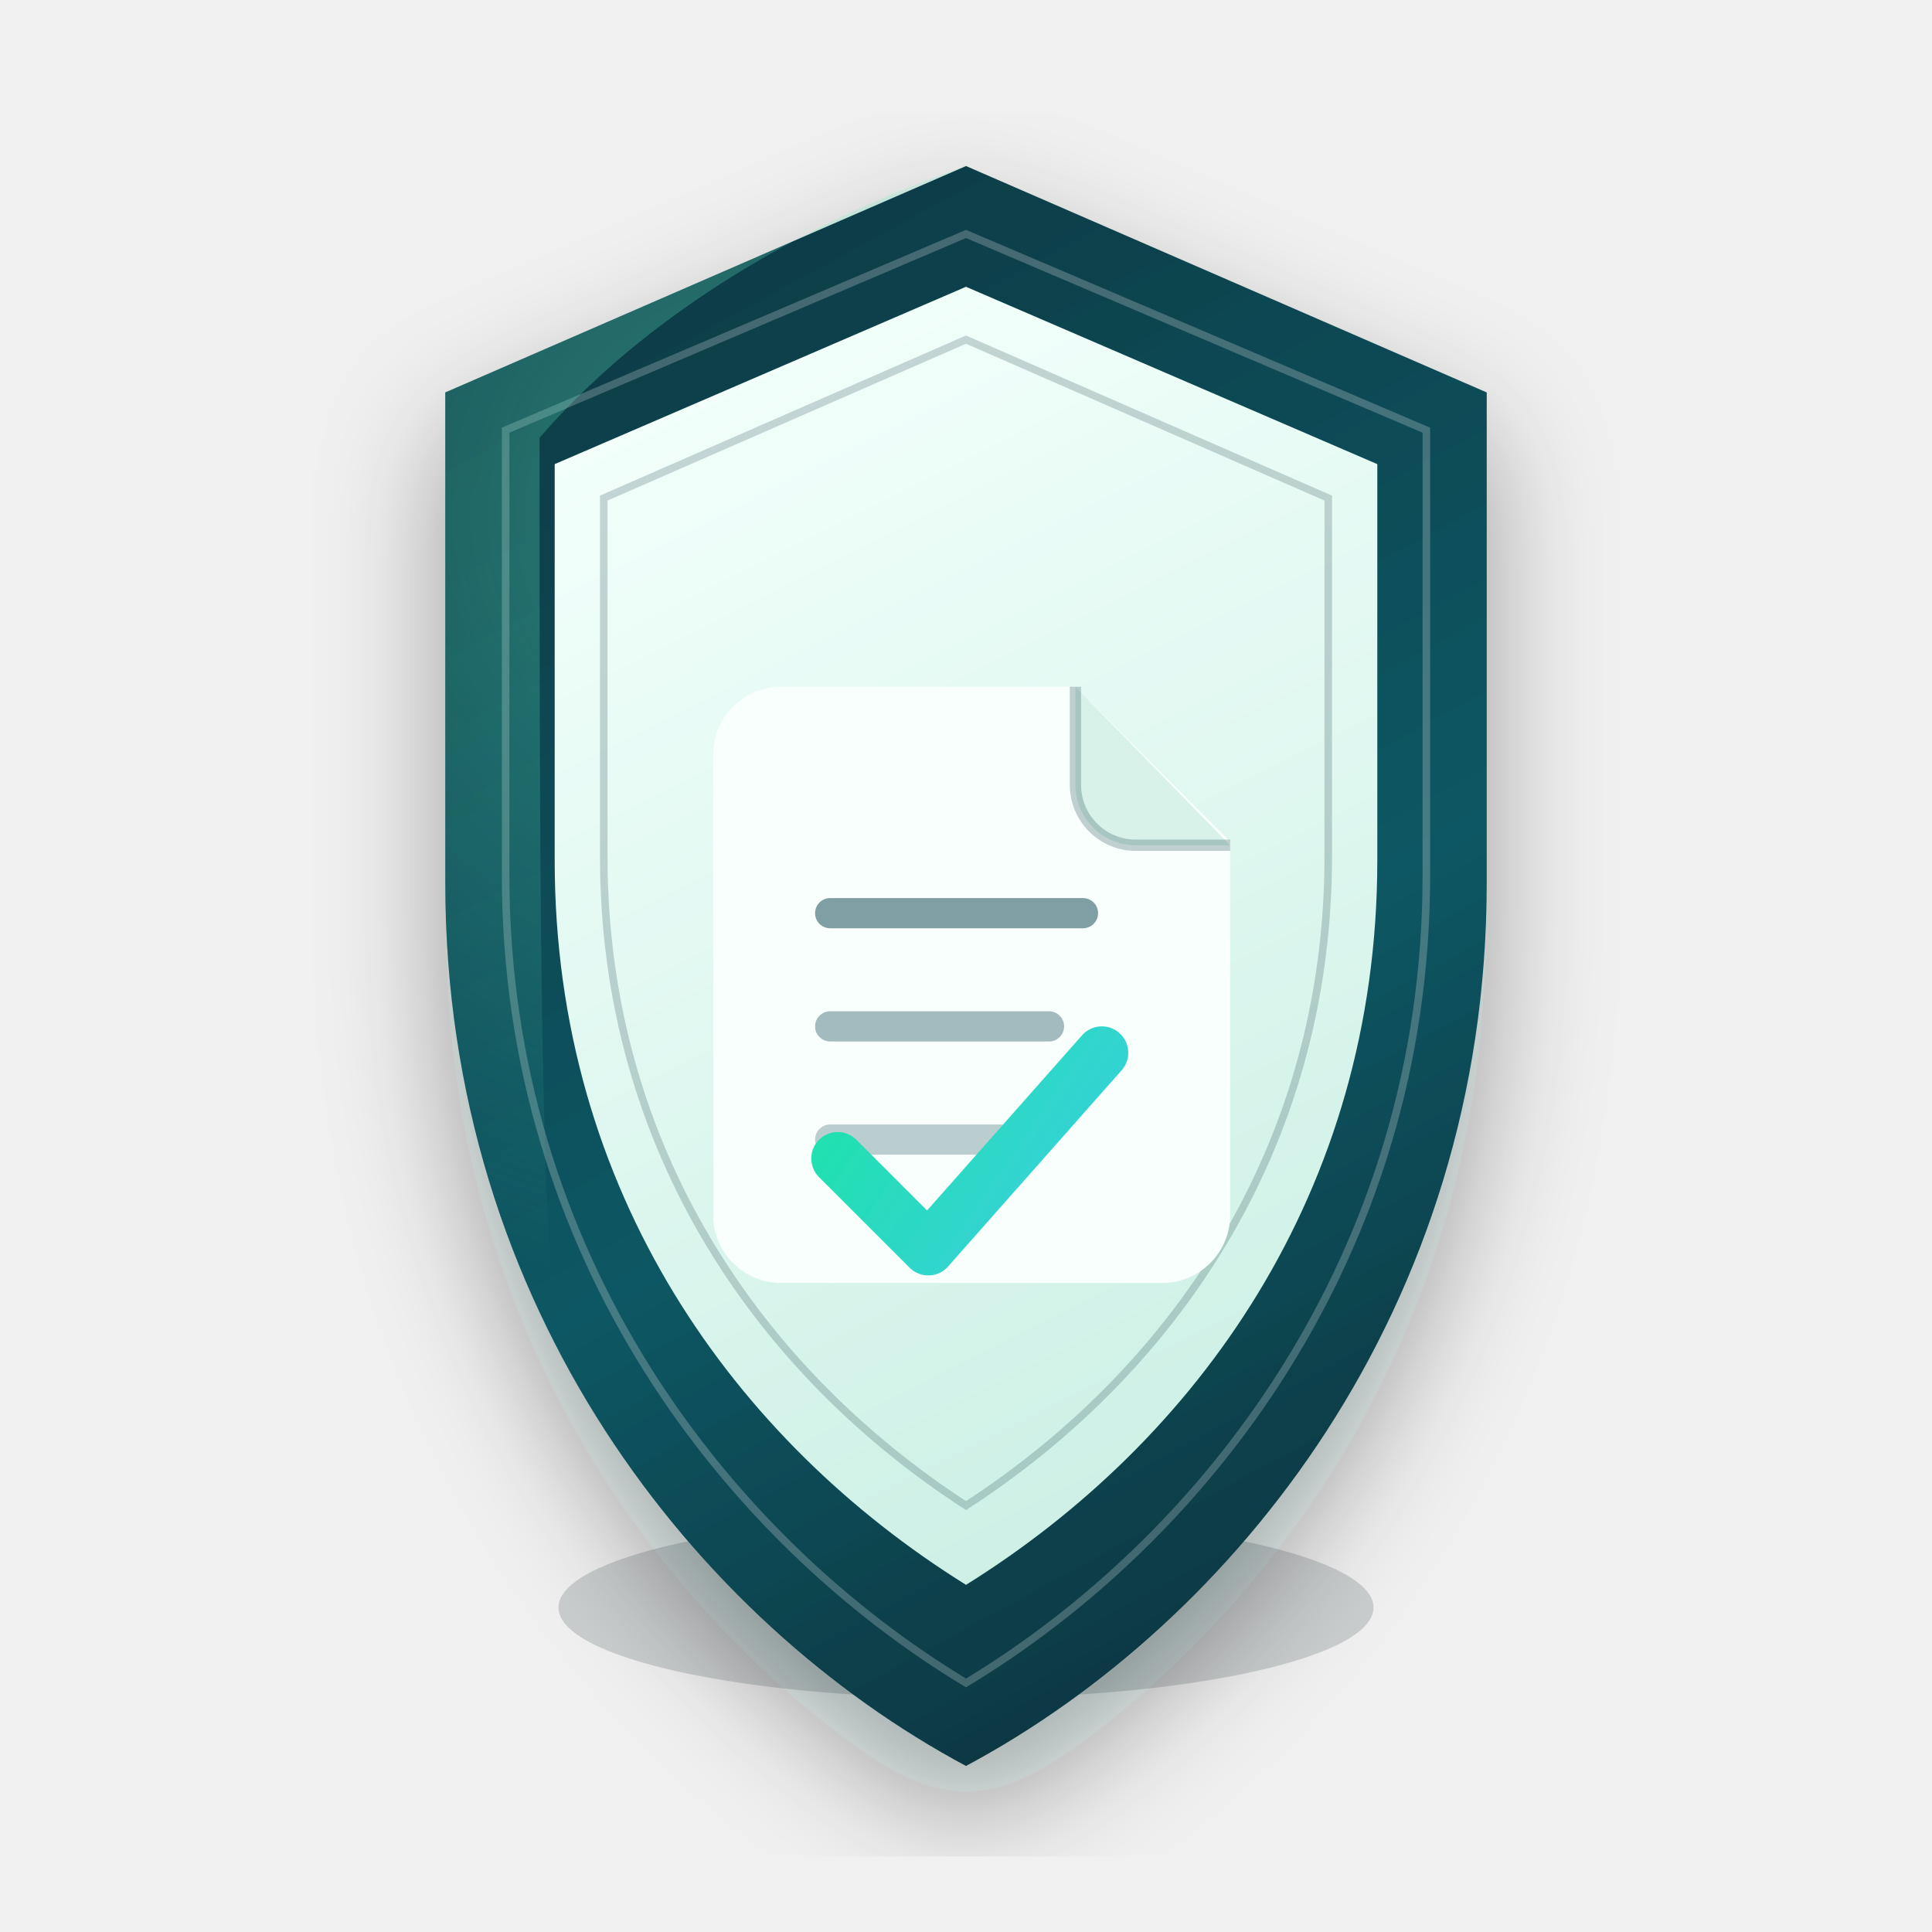
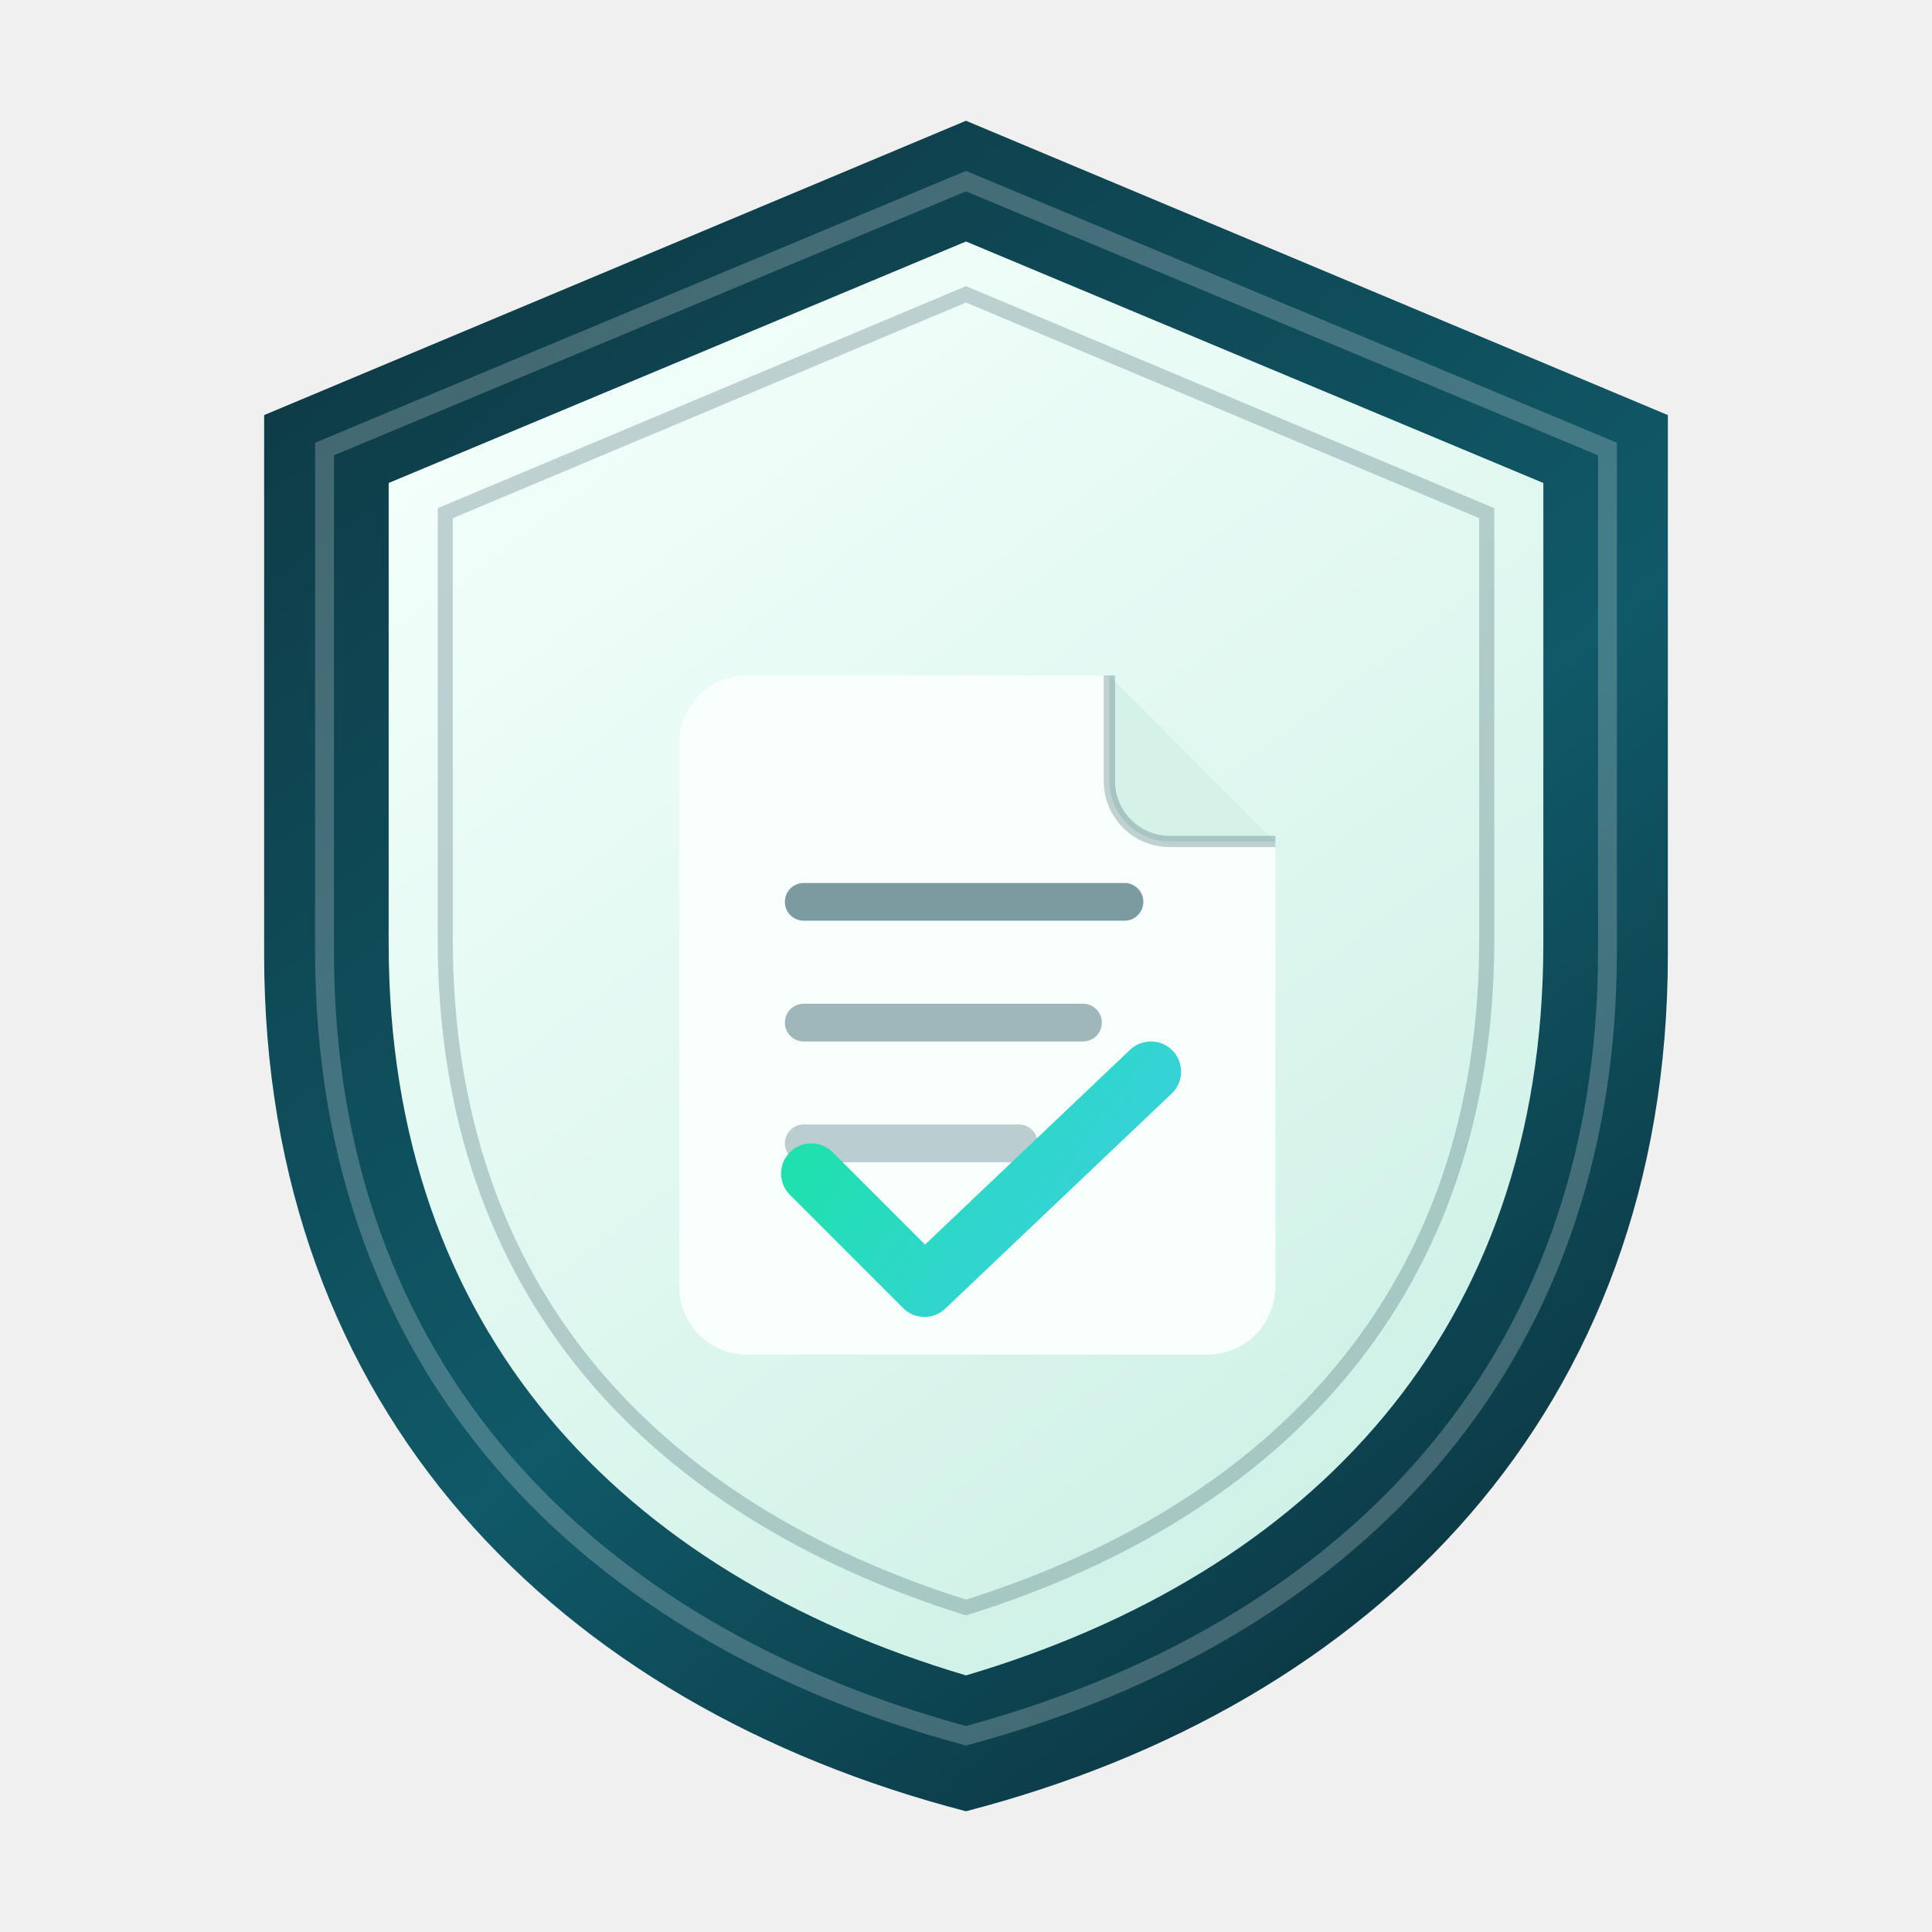
- <svg xmlns="http://www.w3.org/2000/svg" width="1024" height="1024" viewBox="0 0 512 512" fill="none">
+ <svg xmlns="http://www.w3.org/2000/svg" width="1024" height="1024" viewBox="0 0 1024 1024" fill="none">
  <defs>
-     <linearGradient id="shieldOuter" x1="152" y1="62" x2="368" y2="458" gradientUnits="userSpaceOnUse">
-       <stop offset="0" stop-color="#0E3A45" />
-       <stop offset="0.56" stop-color="#115763" />
+     <linearGradient id="shieldOuter" x1="186" y1="98" x2="838" y2="934" gradientUnits="userSpaceOnUse">
+       <stop offset="0" stop-color="#0E3944" />
+       <stop offset="0.56" stop-color="#105968" />
      <stop offset="1" stop-color="#0B2F3A" />
    </linearGradient>
-     <linearGradient id="shieldInner" x1="186" y1="104" x2="336" y2="402" gradientUnits="userSpaceOnUse">
-       <stop offset="0" stop-color="#F2FFFB" />
-       <stop offset="1" stop-color="#CBEFE4" />
+     <linearGradient id="shieldInner" x1="270" y1="190" x2="754" y2="842" gradientUnits="userSpaceOnUse">
+       <stop offset="0" stop-color="#F3FFFB" />
+       <stop offset="1" stop-color="#CCF0E5" />
    </linearGradient>
-     <linearGradient id="checkGradient" x1="220" y1="300" x2="302" y2="356" gradientUnits="userSpaceOnUse">
-       <stop offset="0" stop-color="#22E0B1" />
-       <stop offset="1" stop-color="#41C9EE" />
+     <linearGradient id="checkGradient" x1="426" y1="620" x2="596" y2="740" gradientUnits="userSpaceOnUse">
+       <stop offset="0" stop-color="#20E0AF" />
+       <stop offset="1" stop-color="#42CAEE" />
    </linearGradient>
-     <radialGradient id="glow" cx="0" cy="0" r="1" gradientUnits="userSpaceOnUse" gradientTransform="translate(202 136) rotate(42) scale(210)">
-       <stop stop-color="#63F0C6" stop-opacity="0.36" />
-       <stop offset="1" stop-color="#63F0C6" stop-opacity="0" />
-     </radialGradient>
-     <filter id="drop" x="80" y="16" width="352" height="476" filterUnits="userSpaceOnUse" color-interpolation-filters="sRGB">
-       <feDropShadow dx="0" dy="14" stdDeviation="16" flood-color="#02151C" flood-opacity="0.34" />
-     </filter>
  </defs>
-   <ellipse cx="256" cy="426" rx="108" ry="24" fill="#00141C" fill-opacity="0.16" />
-   <g filter="url(#drop)">
-     <path d="M256 44L118 104V234C118 347 185 430 256 468C327 430 394 347 394 234V104L256 44Z" fill="url(#shieldOuter)" />
-     <path d="M256 62L134 114V232C134 333 193 408 256 446C319 408 378 333 378 232V114L256 62Z" stroke="white" stroke-opacity="0.22" stroke-width="2" />
-     <path d="M256 76L147 123V228C147 316 195 382 256 420C317 382 365 316 365 228V123L256 76Z" fill="url(#shieldInner)" />
-     <path d="M256 90L160 132V227C160 305 202 364 256 399C310 364 352 305 352 227V132L256 90Z" stroke="#0B2F3A" stroke-opacity="0.2" stroke-width="2" />
-     <path d="M207 182H285L326 223V322C326 331.941 317.941 340 308 340H207C197.059 340 189 331.941 189 322V200C189 190.059 197.059 182 207 182Z" fill="#F9FFFC" />
-     <path d="M285 182V208C285 216.837 292.163 224 301 224H326L285 182Z" fill="#D8F2E9" />
-     <path d="M285 182V208C285 216.837 292.163 224 301 224H326" stroke="#103D49" stroke-opacity="0.24" stroke-width="3" />
-     <path d="M220 242H287" stroke="#184E5A" stroke-opacity="0.54" stroke-width="8" stroke-linecap="round" />
-     <path d="M220 272H278" stroke="#184E5A" stroke-opacity="0.38" stroke-width="8" stroke-linecap="round" />
-     <path d="M220 302H266" stroke="#184E5A" stroke-opacity="0.28" stroke-width="8" stroke-linecap="round" />
-     <path d="M222 307L246 331L292 279" fill="none" stroke="url(#checkGradient)" stroke-width="14" stroke-linecap="round" stroke-linejoin="round" />
-   </g>
-   <path d="M143 116C175 79 221 56 256 44L118 104V234C118 279 129 321 147 356C143 303 143 226 143 116Z" fill="url(#glow)" />
+   <path d="M512 64L140 220V506C140 748 296 904 512 960C728 904 884 748 884 506V220L512 64Z" fill="url(#shieldOuter)" />
+   <path d="M512 96L172 238V504C172 726 312 866 512 920C712 866 852 726 852 504V238L512 96Z" stroke="white" stroke-opacity="0.22" stroke-width="10" />
+   <path d="M512 128L206 256V500C206 706 330 834 512 888C694 834 818 706 818 500V256L512 128Z" fill="url(#shieldInner)" />
+   <path d="M512 156L236 272V498C236 684 346 800 512 852C678 800 788 684 788 498V272L512 156Z" stroke="#0D3440" stroke-opacity="0.22" stroke-width="8" />
+   <path d="M396 358H588L676 446V682C676 701.882 659.882 718 640 718H396C376.118 718 360 701.882 360 682V394C360 374.118 376.118 358 396 358Z" fill="#F8FFFC" />
+   <path d="M588 358V414C588 431.673 602.327 446 620 446H676L588 358Z" fill="#D6F1E8" />
+   <path d="M588 358V414C588 431.673 602.327 446 620 446H676" stroke="#123F4B" stroke-opacity="0.24" stroke-width="6" />
+   <path d="M426 478H596" stroke="#1A4D59" stroke-opacity="0.56" stroke-width="20" stroke-linecap="round" />
+   <path d="M426 542H574" stroke="#1A4D59" stroke-opacity="0.40" stroke-width="20" stroke-linecap="round" />
+   <path d="M426 606H540" stroke="#1A4D59" stroke-opacity="0.28" stroke-width="20" stroke-linecap="round" />
+   <path d="M430 622L490 682L610 568" fill="none" stroke="url(#checkGradient)" stroke-width="32" stroke-linecap="round" stroke-linejoin="round" />
</svg>
